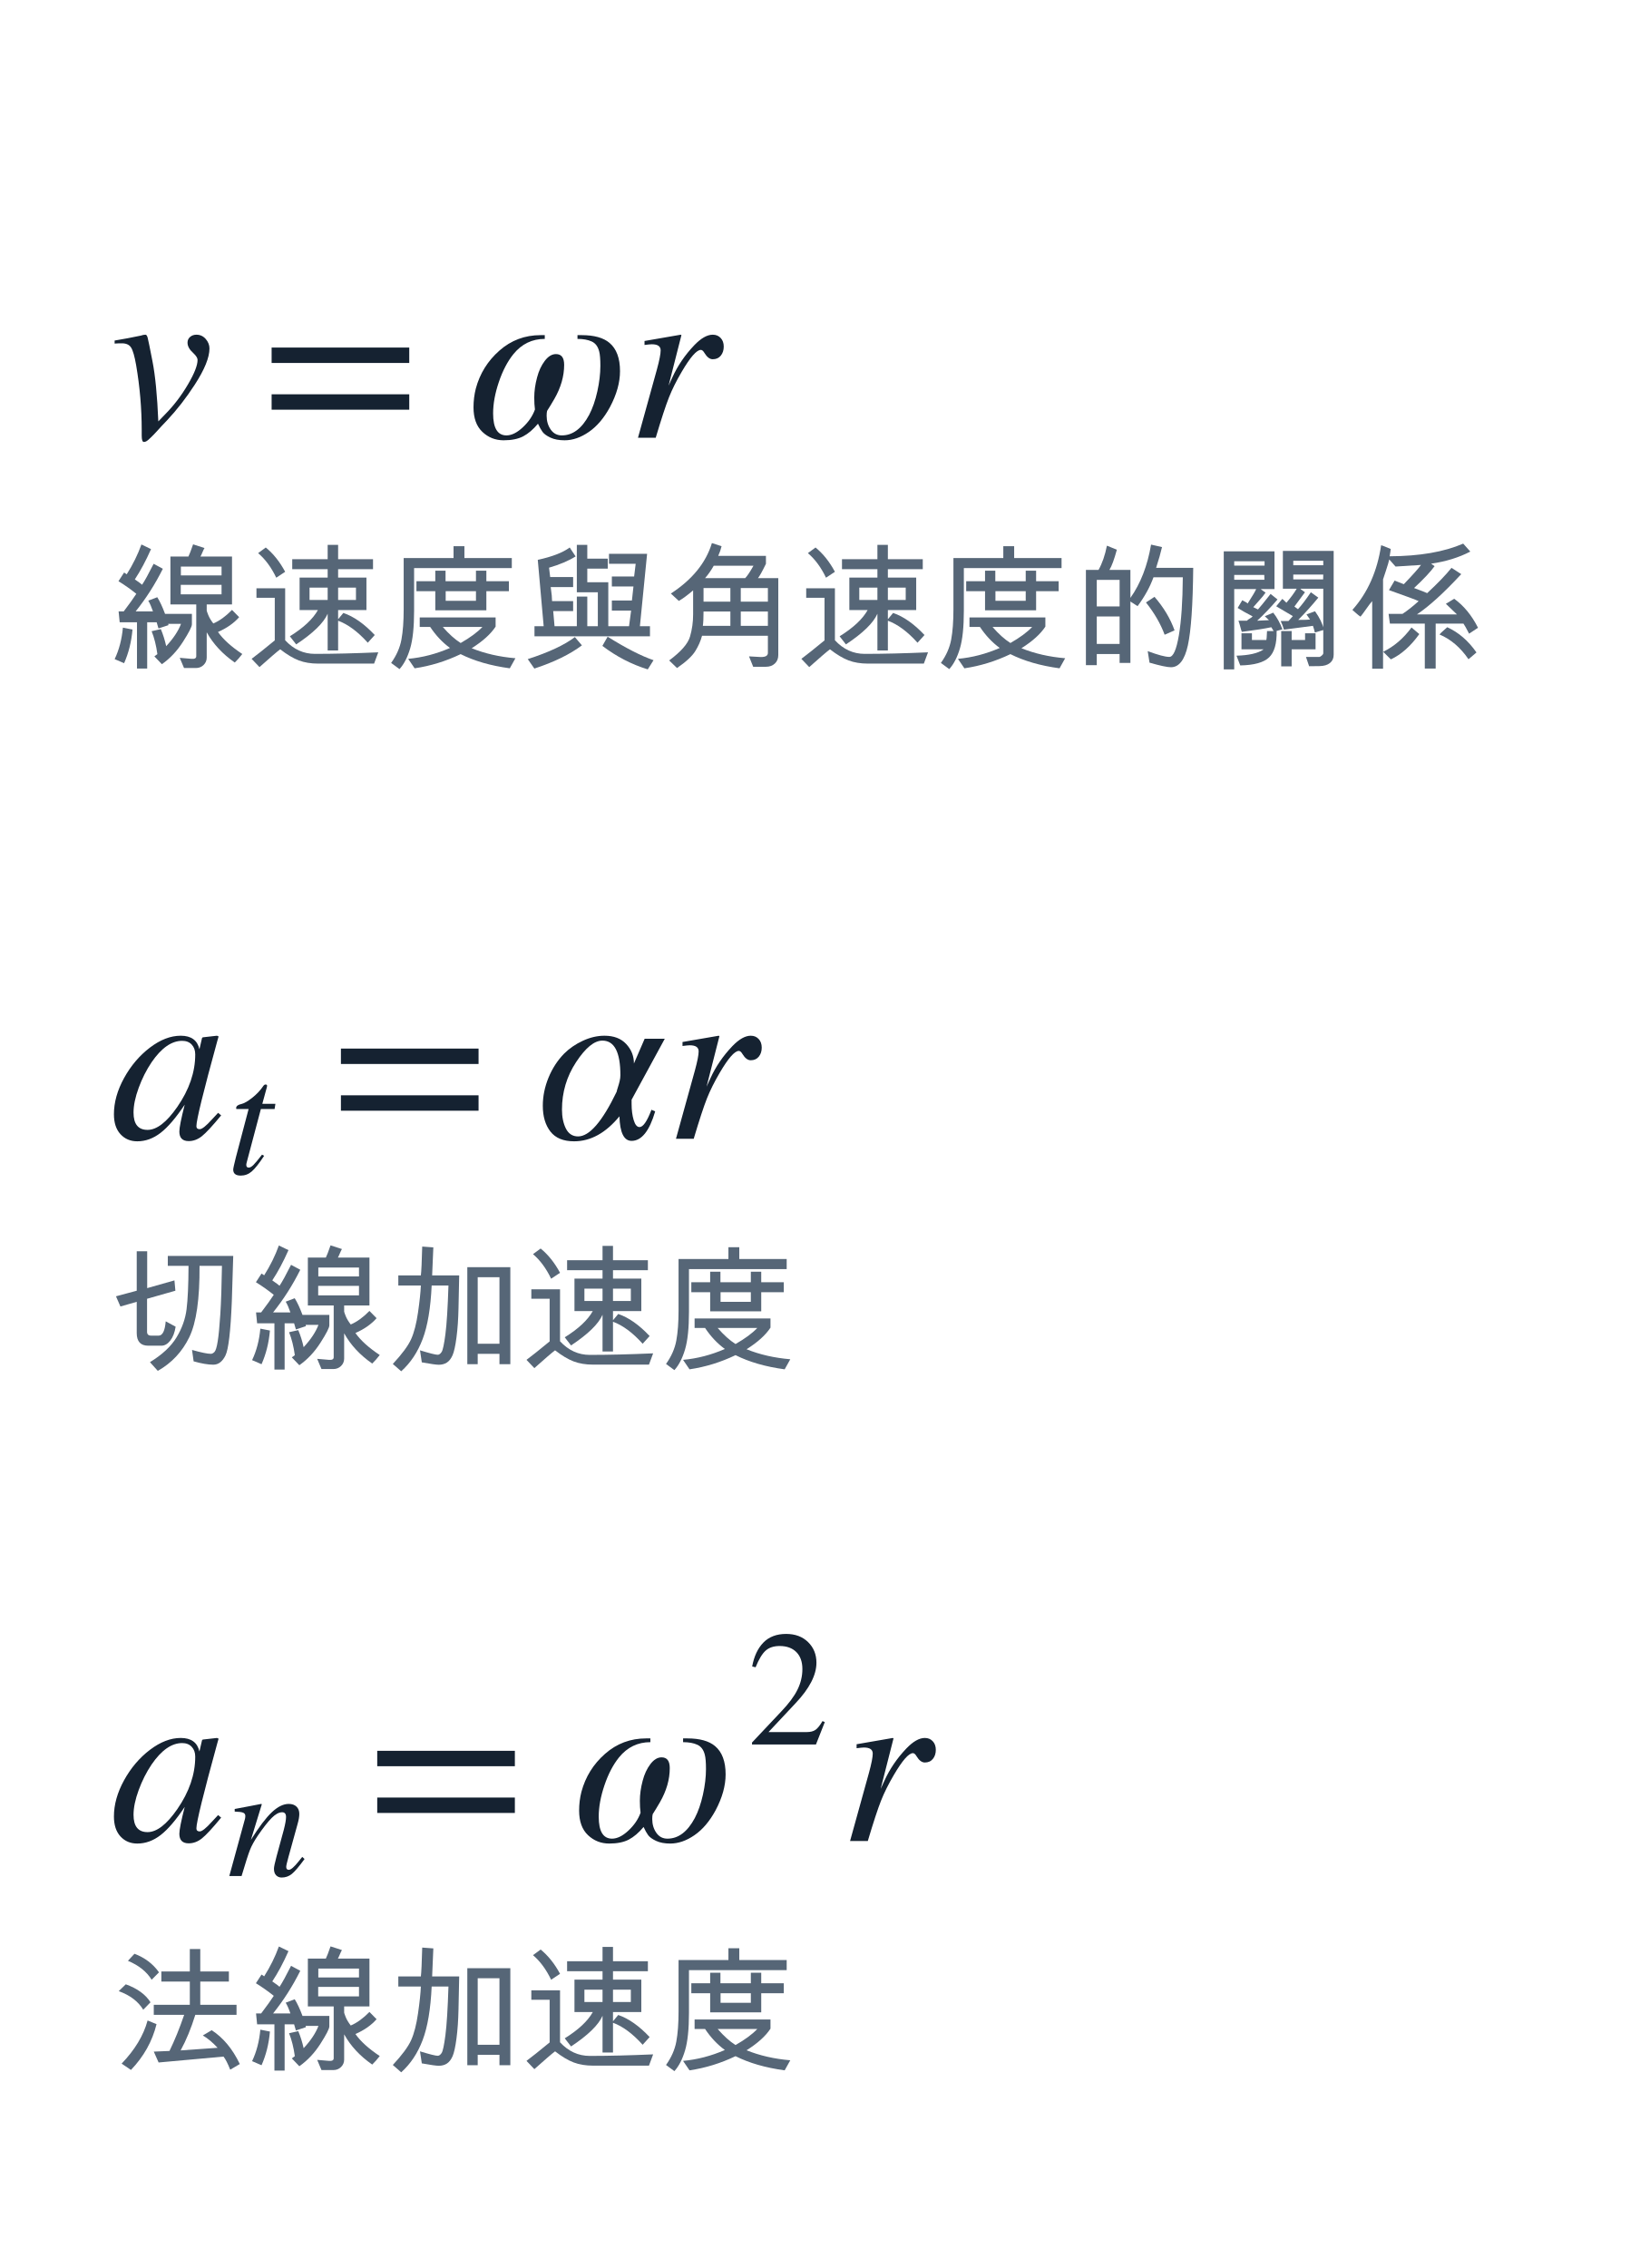
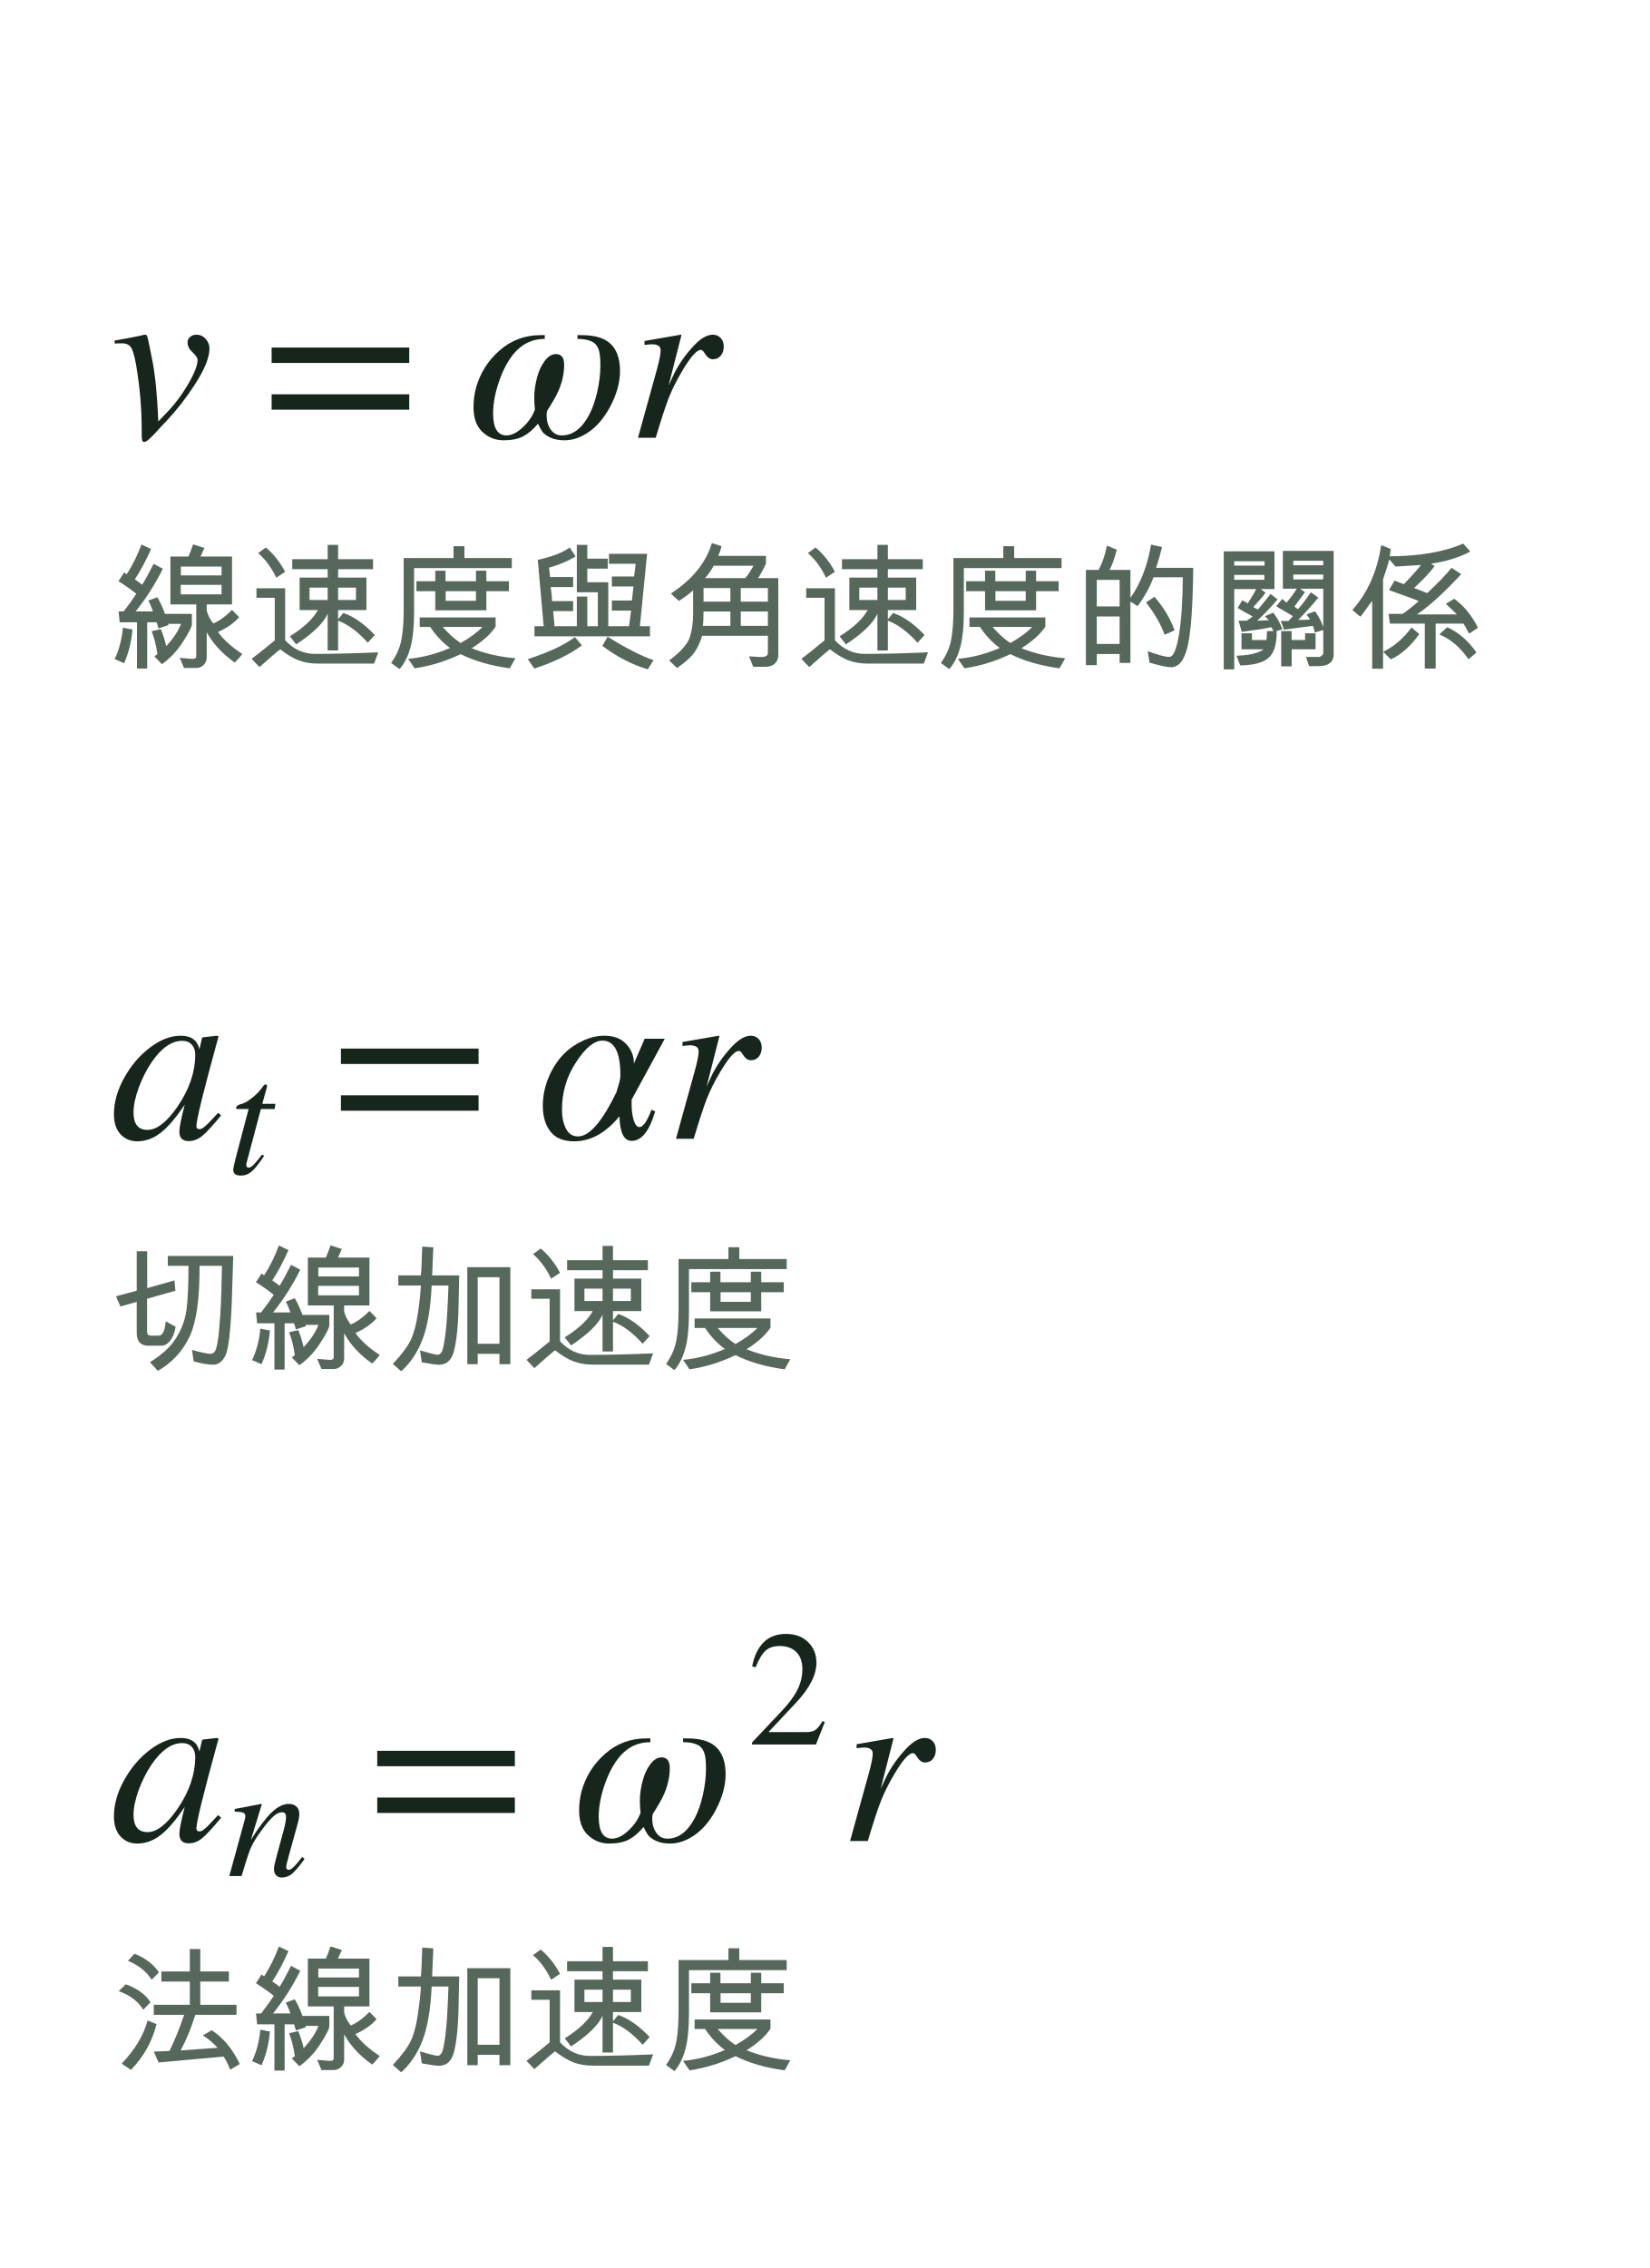
<svg xmlns="http://www.w3.org/2000/svg" xmlns:xlink="http://www.w3.org/1999/xlink" width="120pt" height="165pt" viewBox="0 0 120 165" version="1.1" role="img">
  <defs>
    <style type="text/css">*{stroke-linejoin: round; stroke-linecap: butt}</style>
  </defs>
  <g id="figure_1">
    <g id="patch_1">
      <path d="M 0 165  L 120 165  L 120 0  L 0 0  L 0 165  z " style="fill: none" />
    </g>
    <g id="text_1">
-       <g style="fill: #152231" transform="translate(8 32) scale(0.17 -0.17)">
+       <g style="fill: #16261C" transform="translate(8 32) scale(0.17 -0.17)">
        <defs>
          <path id="STIXGeneral-Italic-59" d="M 1325 448  L 1523 653  Q 1869 1005 2134 1456  Q 2400 1907 2400 2131  Q 2400 2208 2285 2317  Q 2125 2458 2125 2605  Q 2125 2701 2195 2761  Q 2266 2822 2368 2822  Q 2522 2822 2624 2704  Q 2726 2586 2726 2445  Q 2726 2074 2323 1453  Q 1971 909 1562 474  Q 1504 416 1421 326  Q 1338 237 1299 192  Q 1261 147 1200 86  Q 1139 26 1110 -3  Q 1082 -32 1043 -64  Q 1005 -96 979 -105  Q 954 -115 928 -115  Q 870 -115 870 58  L 870 211  Q 870 1094 717 1990  Q 653 2355 579 2470  Q 506 2586 326 2586  Q 198 2586 128 2579  L 128 2662  Q 480 2720 845 2797  Q 915 2822 973 2822  Q 1011 2822 1033 2739  Q 1056 2656 1165 2093  Q 1280 1510 1325 448  z " transform="scale(0.015625)" />
          <path id="STIXGeneral-Regular-20" d="M 4077 2048  L 307 2048  L 307 2470  L 4077 2470  L 4077 2048  z M 4077 768  L 307 768  L 307 1190  L 4077 1190  L 4077 768  z " transform="scale(0.015625)" />
          <path id="STIXGeneral-Italic-218" d="M 3021 2810  L 3136 2810  Q 3648 2810 3898 2598  Q 4186 2355 4186 1824  Q 4186 1357 3910 838  Q 3667 390 3334 160  Q 3002 -70 2669 -70  Q 2438 -70 2281 3  Q 2125 77 2064 160  Q 2003 243 1939 384  Q 1741 147 1533 38  Q 1325 -70 998 -70  Q 659 -70 416 160  Q 173 390 173 832  Q 173 1101 237 1350  Q 403 1965 883 2387  Q 1363 2810 2010 2810  L 2125 2810  L 2125 2707  Q 1606 2707 1267 2291  Q 1024 1990 867 1526  Q 710 1062 710 666  Q 710 64 1075 64  Q 1286 64 1523 285  Q 1760 506 1856 774  Q 1837 915 1837 1101  Q 1837 1363 1914 1651  Q 1984 1920 2125 2105  Q 2266 2291 2432 2291  Q 2656 2291 2656 1997  Q 2656 1530 2387 1062  Q 2272 864 2189 736  Q 2176 691 2176 602  Q 2176 384 2288 224  Q 2400 64 2592 64  Q 3040 64 3341 627  Q 3482 896 3565 1270  Q 3648 1645 3648 1971  Q 3648 2240 3616 2362  Q 3565 2566 3411 2636  Q 3258 2707 3021 2707  L 3021 2810  z " transform="scale(0.015625)" />
          <path id="STIXGeneral-Italic-55" d="M 1126 1427  L 1229 1651  Q 1446 2131 1830 2534  Q 2106 2822 2336 2822  Q 2470 2822 2553 2732  Q 2637 2643 2637 2496  Q 2637 2349 2557 2249  Q 2477 2150 2336 2150  Q 2214 2150 2112 2317  Q 2061 2406 2010 2406  Q 1837 2406 1485 1805  Q 1267 1434 1136 1104  Q 1005 774 774 0  L 288 0  L 806 1869  Q 909 2246 909 2394  Q 909 2560 666 2560  Q 614 2560 467 2541  L 467 2650  L 1459 2822  L 1478 2810  L 1126 1427  z " transform="scale(0.015625)" />
        </defs>
        <use xlink:href="#STIXGeneral-Italic-59" transform="translate(0 0.90625)" />
        <use xlink:href="#STIXGeneral-Regular-20" transform="translate(64.39996 0.90625)" />
        <use xlink:href="#STIXGeneral-Italic-218" transform="translate(152.8999 0.90625)" />
        <use xlink:href="#STIXGeneral-Italic-55" transform="translate(221.4998 0.90625)" />
      </g>
    </g>
    <g id="text_2">
-       <g style="fill: #566677" transform="translate(8 48) scale(0.1 -0.1)">
+       <g style="fill: #56685C" transform="translate(8 48) scale(0.1 -0.1)">
        <defs>
          <path id="ArialUnicodeMS-5069" d="M 6163 269  Q 5991 44 5813 -128  Q 4959 466 4513 1269  L 4506 1269  L 4506 103  Q 4506 -100 4361 -242  Q 4216 -384 4000 -384  L 3450 -384  L 3250 91  L 3803 44  Q 4019 28 4019 166  L 4019 2578  L 2816 2578  L 2816 4806  L 3653 4806  Q 3725 4947 3872 5375  L 4403 5203  Q 4369 5153 4305 5000  Q 4241 4847 4213 4806  L 5684 4806  L 5684 2578  L 4506 2578  L 4506 2291  Q 4506 2266 4578 2084  Q 4650 1903 4813 1691  Q 5247 1875 5684 2322  L 6016 1984  Q 5650 1566 5031 1294  Q 5391 781 6163 269  z M 5197 3928  L 5197 4341  L 3303 4341  L 3303 3928  L 5197 3928  z M 5197 3047  L 5197 3488  L 3297 3488  L 3297 3047  L 5197 3047  z M 3816 1650  Q 3816 1488 3403 842  Q 2991 197 2419 -206  L 2069 159  L 2209 263  Q 2125 872 1941 1331  L 2369 1428  Q 2528 1050 2619 634  Q 3119 1172 3309 1672  L 2713 1672  L 2725 1613  L 2259 1459  Q 2234 1563 2175 1747  L 1734 1747  L 1734 -409  L 1259 -409  L 1259 1747  L 453 1747  L 403 2253  L 641 2253  Q 1031 2766 1228 3072  Q 831 3391 397 3659  L 659 4063  L 781 3981  Q 1209 4656 1466 5369  L 1913 5153  Q 1553 4338 1159 3744  Q 1456 3538 1497 3494  Q 1678 3763 2034 4469  L 2463 4238  Q 1931 3169 1197 2253  L 2003 2253  Q 1897 2566 1784 2753  L 2203 2913  Q 2381 2634 2566 2138  L 3816 2138  L 3816 1650  z M 1050 1409  Q 975 553 659 -159  L 219 31  Q 528 678 603 1497  L 1050 1409  z " transform="scale(0.015625)" />
          <path id="ArialUnicodeMS-62ae" d="M 5931 1153  L 5606 794  Q 4913 1566 4225 1819  L 4225 434  L 3738 434  L 3738 2144  Q 3459 1503 2272 716  L 1978 1094  Q 2934 1688 3284 2316  L 2431 2316  L 2431 3828  L 3738 3828  L 3738 4219  L 2088 4219  L 2088 4684  L 3738 4684  L 3738 5350  L 4225 5350  L 4225 4684  L 5850 4684  L 5850 4219  L 4225 4219  L 4225 3828  L 5544 3828  L 5544 2316  L 4225 2316  L 4225 1888  L 4469 2181  Q 5200 1931 5931 1153  z M 5056 2784  L 5056 3359  L 4225 3359  L 4225 2784  L 5056 2784  z M 3738 2784  L 3738 3359  L 2894 3359  L 2894 2784  L 3738 2784  z M 1759 4097  L 1344 3822  Q 1000 4541 500 4966  L 856 5228  Q 1384 4797 1759 4097  z M 6094 347  L 5900 -178  L 3297 -178  Q 2784 -178 2393 -29  Q 2003 119 1528 488  Q 1309 325 563 -341  L 197 44  Q 559 313 1275 903  L 1275 2888  L 422 2888  L 422 3328  L 1759 3328  L 1759 909  Q 2347 275 3144 275  Q 4456 275 6094 347  z " transform="scale(0.015625)" />
          <path id="ArialUnicodeMS-3135" d="M 5913 4269  L 1363 4269  L 1363 2278  Q 1363 1144 1180 528  Q 997 -88 684 -434  L 294 -147  Q 669 378 773 940  Q 878 1503 878 2350  L 878 4738  L 3200 4738  L 3200 5288  L 3706 5288  L 3706 4738  L 5913 4738  L 5913 4269  z M 5778 3194  L 4728 3194  L 4728 2303  L 2350 2303  L 2350 3194  L 1472 3194  L 1472 3659  L 2350 3659  L 2350 4147  L 2828 4147  L 2828 3659  L 4244 3659  L 4244 4147  L 4728 4147  L 4728 3659  L 5778 3659  L 5778 3194  z M 4244 2747  L 4244 3194  L 2834 3194  L 2834 2747  L 4244 2747  z M 6081 72  L 5819 -397  Q 4484 -216 3531 263  Q 2494 -234 1388 -397  L 1088 44  Q 2078 134 3034 550  Q 2509 934 2113 1528  L 1625 1528  L 1625 1972  L 5159 1972  L 5159 1544  Q 4819 1025 4044 538  Q 4963 166 6081 72  z M 4544 1528  L 2700 1528  Q 3125 1038 3531 781  Q 4194 1159 4544 1528  z " transform="scale(0.015625)" />
          <path id="ArialUnicodeMS-5496" d="M 5947 1094  L 569 1094  L 569 1563  L 997 1563  L 722 4653  Q 1728 4872 2209 5228  L 2484 4813  Q 1991 4503 1247 4288  L 1300 3853  L 2369 3853  L 2369 3384  L 1325 3384  Q 1388 2947 1388 2731  L 2369 2731  L 2369 2266  L 1441 2266  L 1503 1563  L 2541 1563  L 2541 2944  L 3028 2944  L 3028 1563  L 3519 1563  L 3519 3144  L 2541 3144  L 2541 5350  L 3028 5350  L 3028 4709  L 3981 4709  L 3981 4244  L 3028 4244  L 3028 3609  L 4006 3609  L 4006 1563  L 4972 1563  L 5069 2291  L 4172 2291  L 4172 2759  L 5106 2759  L 5178 3413  L 4172 3413  L 4172 3878  L 5209 3878  L 5281 4469  L 4038 4469  L 4038 4934  L 5813 4934  L 5478 1563  L 5947 1563  L 5947 1094  z M 6113 -19  L 5844 -447  Q 4709 -97 3731 647  L 3975 1075  Q 5247 278 6113 -19  z M 2778 672  Q 1938 41 563 -409  L 256 31  Q 1719 503 2450 1056  L 2778 672  z " transform="scale(0.015625)" />
          <path id="ArialUnicodeMS-5c61" d="M 5522 219  Q 5522 -25 5362 -175  Q 5203 -325 4947 -325  L 4353 -325  L 4159 159  Q 4641 128 4716 128  Q 5038 128 5038 319  L 5038 1119  L 1972 1119  Q 1875 753 1654 400  Q 1434 47 806 -384  L 441 -31  Q 1269 584 1412 1081  Q 1556 1578 1556 2106  L 1556 3231  Q 1156 2891 891 2741  L 519 3084  Q 2013 4056 2431 5434  L 2881 5288  Q 2834 5081 2725 4838  L 4947 4838  L 4947 4469  Q 4678 3916 4575 3803  L 5522 3803  L 5522 219  z M 4366 4378  L 2516 4378  Q 2331 4050 2113 3803  L 3981 3803  Q 4125 3947 4366 4378  z M 5038 2706  L 5038 3341  L 3775 3341  L 3775 2706  L 5038 2706  z M 3291 2706  L 3291 3341  L 2041 3341  L 2041 2706  L 3291 2706  z M 5038 1581  L 5038 2247  L 3775 2247  L 3775 1581  L 5038 1581  z M 3291 1581  L 3291 2247  L 2041 2247  Q 2041 1788 2009 1581  L 3291 1581  z " transform="scale(0.015625)" />
          <path id="ArialUnicodeMS-4913" d="M 5644 4281  Q 5619 1694 5395 673  Q 5172 -347 4606 -347  Q 4350 -347 3609 -134  L 3525 403  Q 4247 134 4531 134  Q 4806 134 4976 1142  Q 5147 2150 5159 3841  L 3794 3841  Q 3550 3166 3053 2497  L 2719 2713  L 2719 -147  L 2216 -147  L 2216 269  L 1153 269  L 1153 -250  L 647 -250  L 647 4184  L 1234 4184  Q 1494 4644 1625 5313  L 2088 5125  Q 1903 4444 1741 4184  L 2719 4184  L 2719 2881  Q 3431 3888 3681 5363  L 4191 5247  Q 4106 4869 3916 4281  L 5644 4281  z M 2216 2484  L 2216 3719  L 1153 3719  L 1153 2484  L 2216 2484  z M 2216 738  L 2216 2016  L 1153 2016  L 1153 738  L 2216 738  z M 4775 1369  L 4313 1166  Q 4034 1925 3444 2669  L 3841 2931  Q 4484 2191 4775 1369  z " transform="scale(0.015625)" />
          <path id="ArialUnicodeMS-686b" d="M 5784 231  Q 5784 -13 5609 -152  Q 5434 -291 5119 -294  L 4641 -300  L 4494 134  L 5125 134  Q 5153 134 5226 193  Q 5300 253 5300 306  L 5300 3309  L 4244 3309  L 4244 3291  L 4447 3144  L 3956 2478  L 4122 2356  Q 4378 2634 4722 3144  L 5069 2894  Q 4647 2375 4134 1856  Q 4559 1856 4684 1875  L 4519 2113  L 4916 2259  Q 5238 1813 5331 1394  L 4909 1269  Q 4872 1428 4819 1581  L 3469 1403  Q 3403 1631 3316 1806  L 3681 1806  L 3884 2034  L 3109 2491  L 3391 2834  Q 3416 2825 3584 2656  Q 3897 3025 4063 3309  L 3419 3309  L 3419 5069  L 5784 5069  L 5784 231  z M 5300 4403  L 5300 4609  L 3903 4609  L 3903 4403  L 5300 4403  z M 5300 3969  L 3903 3969  L 3903 3744  L 5294 3744  L 5300 3969  z M 3397 1416  L 3128 1344  Q 3147 466 2776 111  Q 2406 -244 1434 -263  L 1259 191  Q 2119 213 2509 475  L 2509 488  L 1491 488  L 1491 1234  L 1978 1234  L 1978 922  L 2650 922  Q 2663 928 2681 1338  L 2988 1338  L 2881 1516  Q 2428 1419 1509 1300  Q 1491 1328 1439 1526  Q 1388 1725 1350 1819  L 1747 1819  Q 1778 1863 1883 1923  Q 1988 1984 2009 2022  Q 1597 2234 1313 2413  L 1528 2772  Q 1556 2750 1648 2708  Q 1741 2666 1778 2619  Q 2113 3141 2175 3291  L 1153 3291  L 1153 -447  L 666 -447  L 666 5050  L 3028 5050  L 3028 3291  L 2406 3291  L 2406 3272  L 2613 3128  Q 2513 2975 2309 2753  Q 2106 2531 2041 2450  L 2259 2344  Q 2406 2506 2847 3066  L 3169 2809  Q 2691 2250 2222 1819  L 2772 1844  L 2578 2028  L 2969 2194  Q 3241 1850 3397 1416  z M 2566 4384  L 2566 4588  L 1153 4588  L 1153 4384  L 2566 4384  z M 2559 3725  L 2553 3950  L 1153 3950  L 1153 3725  L 2559 3725  z M 4941 488  L 3828 488  L 3828 -306  L 3341 -306  L 3341 1338  L 3828 1338  L 3828 922  L 4453 922  L 4453 1234  L 4941 1234  L 4941 488  z " transform="scale(0.015625)" />
          <path id="ArialUnicodeMS-2251" d="M 6106 1491  L 5691 1216  Q 5488 1606 5428 1684  L 4134 1684  L 4134 -409  L 3628 -409  L 3628 1684  L 2003 1684  L 1941 2138  L 2591 2138  Q 2934 2363 3341 2731  Q 3169 2816 1959 3244  L 2222 3688  L 2650 3519  Q 3288 4184 3450 4416  L 2266 4341  L 1972 4672  Q 1944 4528 1813 4134  L 1684 3744  L 1684 -416  L 1178 -416  L 1178 2731  Q 1078 2622 900 2367  Q 722 2113 634 2009  Q 550 2059 425 2173  Q 300 2288 256 2322  Q 1325 3519 1594 5331  Q 1638 5331 2041 5159  Q 2034 5066 1991 4819  Q 4081 4828 5416 5409  L 5747 5038  Q 4947 4622 3922 4475  L 4084 4359  Q 3791 3956 3128 3341  Q 3663 3144 3738 3103  Q 4484 3797 4872 4281  L 5325 3988  Q 4109 2678 3263 2113  L 5125 2113  L 4609 2606  L 4997 2841  Q 5669 2356 6106 1491  z M 6034 341  L 5663 25  Q 5100 847 4313 1178  Q 4366 1247 4495 1358  Q 4625 1469 4672 1516  Q 5463 1159 6034 341  z M 3372 1197  Q 2772 356 2047 19  L 1691 372  Q 2453 747 3009 1503  L 3372 1197  z " transform="scale(0.015625)" />
        </defs>
        <use xlink:href="#ArialUnicodeMS-5069" />
        <use xlink:href="#ArialUnicodeMS-62ae" transform="translate(100 0)" />
        <use xlink:href="#ArialUnicodeMS-3135" transform="translate(200 0)" />
        <use xlink:href="#ArialUnicodeMS-5496" transform="translate(300 0)" />
        <use xlink:href="#ArialUnicodeMS-5c61" transform="translate(400 0)" />
        <use xlink:href="#ArialUnicodeMS-62ae" transform="translate(500 0)" />
        <use xlink:href="#ArialUnicodeMS-3135" transform="translate(600 0)" />
        <use xlink:href="#ArialUnicodeMS-4913" transform="translate(700 0)" />
        <use xlink:href="#ArialUnicodeMS-686b" transform="translate(800 0)" />
        <use xlink:href="#ArialUnicodeMS-2251" transform="translate(900 0)" />
      </g>
    </g>
    <g id="text_3">
-       <g style="fill: #152231" transform="translate(8 83) scale(0.17 -0.17)">
+       <g style="fill: #16261C" transform="translate(8 83) scale(0.17 -0.17)">
        <defs>
          <path id="STIXGeneral-Italic-44" d="M 2963 710  L 3046 640  Q 2688 205 2518 70  Q 2349 -64 2157 -64  Q 1901 -64 1901 198  Q 1901 358 2048 934  Q 1690 397 1389 163  Q 1088 -70 749 -70  Q 467 -70 288 125  Q 109 320 109 672  Q 109 1158 387 1664  Q 666 2170 1094 2496  Q 1523 2822 1939 2822  Q 2368 2822 2451 2451  L 2522 2758  L 2541 2778  L 2931 2822  L 2976 2803  Q 2970 2778 2938 2669  Q 2368 595 2368 346  Q 2368 262 2458 262  Q 2554 262 2790 525  L 2963 710  z M 2336 2310  Q 2336 2477 2240 2579  Q 2144 2682 1978 2682  Q 1542 2682 1139 2093  Q 928 1779 787 1395  Q 646 1011 646 717  Q 646 243 1030 243  Q 1408 243 1843 870  Q 2336 1581 2336 2310  z " transform="scale(0.015625)" />
          <path id="STIXGeneral-Italic-57" d="M 1894 2739  L 1862 2534  L 1325 2534  L 768 435  Q 755 384 755 346  Q 755 243 851 243  Q 928 243 1030 342  Q 1133 442 1370 749  L 1453 704  Q 1158 256 969 93  Q 781 -70 538 -70  Q 243 -70 243 166  Q 243 230 346 640  L 845 2534  L 365 2534  L 358 2573  Q 358 2688 570 2733  Q 730 2771 992 2979  Q 1254 3187 1421 3437  Q 1459 3494 1510 3494  Q 1568 3494 1568 3443  Q 1568 3411 1562 3398  L 1382 2739  L 1894 2739  z " transform="scale(0.015625)" />
          <path id="STIXGeneral-Italic-200" d="M 3514 2739  L 2605 1069  L 2605 954  Q 2605 704 2662 512  Q 2720 320 2822 320  Q 2970 320 3149 794  L 3251 749  Q 3014 -58 2605 -58  Q 2291 -58 2272 614  Q 1709 -70 1030 -70  Q 589 -70 381 198  Q 173 467 173 902  Q 173 1293 329 1673  Q 486 2054 755 2330  Q 973 2547 1270 2684  Q 1568 2822 1862 2822  Q 2246 2822 2457 2595  Q 2669 2368 2669 2061  L 2963 2739  L 3514 2739  z M 2298 1741  Q 2298 2688 1805 2688  Q 1472 2688 1085 2099  Q 698 1510 698 800  Q 698 493 806 278  Q 915 64 1139 64  Q 1606 64 2195 1286  Q 2202 1325 2230 1411  Q 2259 1498 2278 1581  Q 2298 1664 2298 1741  z " transform="scale(0.015625)" />
        </defs>
        <use xlink:href="#STIXGeneral-Italic-44" transform="translate(0 0.90625)" />
        <use xlink:href="#STIXGeneral-Italic-57" transform="translate(50.09994 -14.09375) scale(0.7)" />
        <use xlink:href="#STIXGeneral-Regular-20" transform="translate(94.05993 0.90625)" />
        <use xlink:href="#STIXGeneral-Italic-200" transform="translate(182.5599 0.90625)" />
        <use xlink:href="#STIXGeneral-Italic-55" transform="translate(237.7598 0.90625)" />
      </g>
    </g>
    <g id="text_4">
-       <g style="fill: #566677" transform="translate(8 99) scale(0.1 -0.1)">
+       <g style="fill: #56685C" transform="translate(8 99) scale(0.1 -0.1)">
        <defs>
          <path id="ArialUnicodeMS-2496" d="M 3059 1588  Q 2994 1175 2808 939  Q 2622 703 2394 703  L 1784 703  Q 1247 703 1247 1294  L 1247 2747  L 488 2528  L 281 3003  L 1247 3263  L 1247 5100  L 1734 5100  L 1734 3384  L 3003 3744  L 3047 3263  L 1728 2888  L 1728 1350  Q 1728 1172 1919 1172  L 2266 1172  Q 2541 1172 2597 1838  L 3059 1588  z M 5741 4884  L 5675 2763  Q 5591 681 5380 250  Q 5169 -181 4813 -181  Q 4447 -181 3897 -25  L 3822 506  Q 4463 325 4697 325  Q 4781 325 4867 412  Q 4953 500 5018 906  Q 5084 1313 5139 2163  Q 5194 3013 5216 4422  L 4172 4422  Q 4188 2113 3694 1097  Q 3200 81 2228 -469  L 1863 -63  Q 2719 459 3101 1092  Q 3484 1725 3568 2403  Q 3653 3081 3659 4422  L 2694 4422  L 2694 4884  L 5741 4884  z " transform="scale(0.015625)" />
          <path id="ArialUnicodeMS-252f" d="M 3463 3975  L 3431 2456  Q 3416 1684 3337 1089  Q 3259 494 3153 256  Q 3047 19 2889 -82  Q 2731 -184 2509 -184  Q 2338 -184 1722 -72  L 1638 488  Q 2313 281 2463 281  Q 2559 281 2645 411  Q 2731 541 2822 1244  Q 2913 1947 2963 3506  L 2181 3506  Q 2109 1928 1761 1011  Q 1413 94 763 -488  L 372 -147  Q 1016 544 1225 1008  Q 1434 1472 1546 2256  Q 1659 3041 1678 3506  L 628 3506  L 628 3975  L 1678 3975  Q 1713 4247 1741 5319  L 2259 5281  L 2203 3975  L 3463 3975  z M 5844 -159  L 5338 -159  L 5338 325  L 4325 325  L 4325 -159  L 3841 -159  L 3841 4359  L 5844 4359  L 5844 -159  z M 5338 794  L 5338 3891  L 4325 3891  L 4325 794  L 5338 794  z " transform="scale(0.015625)" />
        </defs>
        <use xlink:href="#ArialUnicodeMS-2496" />
        <use xlink:href="#ArialUnicodeMS-5069" transform="translate(100 0)" />
        <use xlink:href="#ArialUnicodeMS-252f" transform="translate(200 0)" />
        <use xlink:href="#ArialUnicodeMS-62ae" transform="translate(300 0)" />
        <use xlink:href="#ArialUnicodeMS-3135" transform="translate(400 0)" />
      </g>
    </g>
    <g id="text_5">
-       <g style="fill: #152231" transform="translate(8 134) scale(0.17 -0.17)">
+       <g style="fill: #16261C" transform="translate(8 134) scale(0.17 -0.17)">
        <defs>
          <path id="STIXGeneral-Italic-51" d="M 2944 749  L 3034 666  Q 2707 218 2534 80  Q 2362 -58 2138 -58  Q 2010 -58 1923 28  Q 1837 115 1837 288  Q 1837 390 1939 768  L 2221 1805  Q 2310 2150 2310 2310  Q 2310 2496 2157 2496  Q 1971 2496 1750 2275  Q 1530 2054 1210 1587  Q 998 1274 899 1024  Q 800 774 570 0  L 90 0  L 704 2240  Q 717 2304 717 2349  Q 717 2445 630 2480  Q 544 2515 301 2522  L 301 2624  Q 550 2675 857 2729  Q 1165 2784 1338 2822  L 1363 2810  L 934 1414  Q 1408 2170 1753 2496  Q 2099 2822 2413 2822  Q 2611 2822 2720 2716  Q 2829 2611 2829 2432  Q 2829 2272 2765 2048  L 2406 749  Q 2317 429 2317 358  Q 2317 243 2419 243  Q 2541 243 2810 582  Q 2854 634 2944 749  z " transform="scale(0.015625)" />
          <path id="STIXGeneral-Regular-15" d="M 3034 877  L 2688 0  L 186 0  L 186 77  L 1325 1286  Q 1773 1754 1965 2144  Q 2157 2534 2157 2950  Q 2157 3379 1920 3616  Q 1683 3853 1267 3853  Q 922 3853 720 3673  Q 518 3494 326 3021  L 192 3053  Q 301 3648 630 3987  Q 960 4326 1523 4326  Q 2054 4326 2380 4006  Q 2707 3686 2707 3200  Q 2707 2477 1888 1613  L 832 486  L 2330 486  Q 2541 486 2665 569  Q 2790 653 2944 915  L 3034 877  z " transform="scale(0.015625)" />
        </defs>
        <use xlink:href="#STIXGeneral-Italic-44" transform="translate(0 0.384375)" />
        <use xlink:href="#STIXGeneral-Italic-51" transform="translate(50.09994 -14.61562) scale(0.7)" />
        <use xlink:href="#STIXGeneral-Regular-20" transform="translate(109.5999 0.384375)" />
        <use xlink:href="#STIXGeneral-Italic-218" transform="translate(198.0999 0.384375)" />
        <use xlink:href="#STIXGeneral-Regular-15" transform="translate(272.7701 41.68438) scale(0.7)" />
        <use xlink:href="#STIXGeneral-Italic-55" transform="translate(312.2701 0.384375)" />
      </g>
    </g>
    <g id="text_6">
-       <g style="fill: #566677" transform="translate(8 150) scale(0.1 -0.1)">
+       <g style="fill: #56685C" transform="translate(8 150) scale(0.1 -0.1)">
        <defs>
          <path id="ArialUnicodeMS-3f64" d="M 6047 -103  L 5600 -366  Q 5428 69 5288 244  L 2266 -31  L 2041 475  L 2772 506  Q 3134 1244 3456 2188  L 2041 2188  L 2041 2656  L 3719 2656  L 3719 3738  L 2394 3738  L 2394 4206  L 3719 4206  L 3719 5253  L 4206 5253  L 4206 4206  L 5538 4206  L 5538 3738  L 4206 3738  L 4206 2656  L 5894 2656  L 5894 2188  L 3975 2188  Q 3681 1241 3291 531  L 5013 653  Q 4669 1025 4325 1228  L 4738 1472  Q 5541 953 6047 -103  z M 2284 4166  L 1941 3822  Q 1597 4384 838 4703  L 1141 5031  Q 1869 4756 2284 4166  z M 1888 2772  L 1550 2425  Q 1203 3003 409 3291  L 738 3609  Q 1547 3316 1888 2772  z M 2169 1753  Q 1872 553 978 -378  L 544 -84  Q 1469 878 1753 1925  L 2169 1753  z " transform="scale(0.015625)" />
        </defs>
        <use xlink:href="#ArialUnicodeMS-3f64" />
        <use xlink:href="#ArialUnicodeMS-5069" transform="translate(100 0)" />
        <use xlink:href="#ArialUnicodeMS-252f" transform="translate(200 0)" />
        <use xlink:href="#ArialUnicodeMS-62ae" transform="translate(300 0)" />
        <use xlink:href="#ArialUnicodeMS-3135" transform="translate(400 0)" />
      </g>
    </g>
  </g>
</svg>
